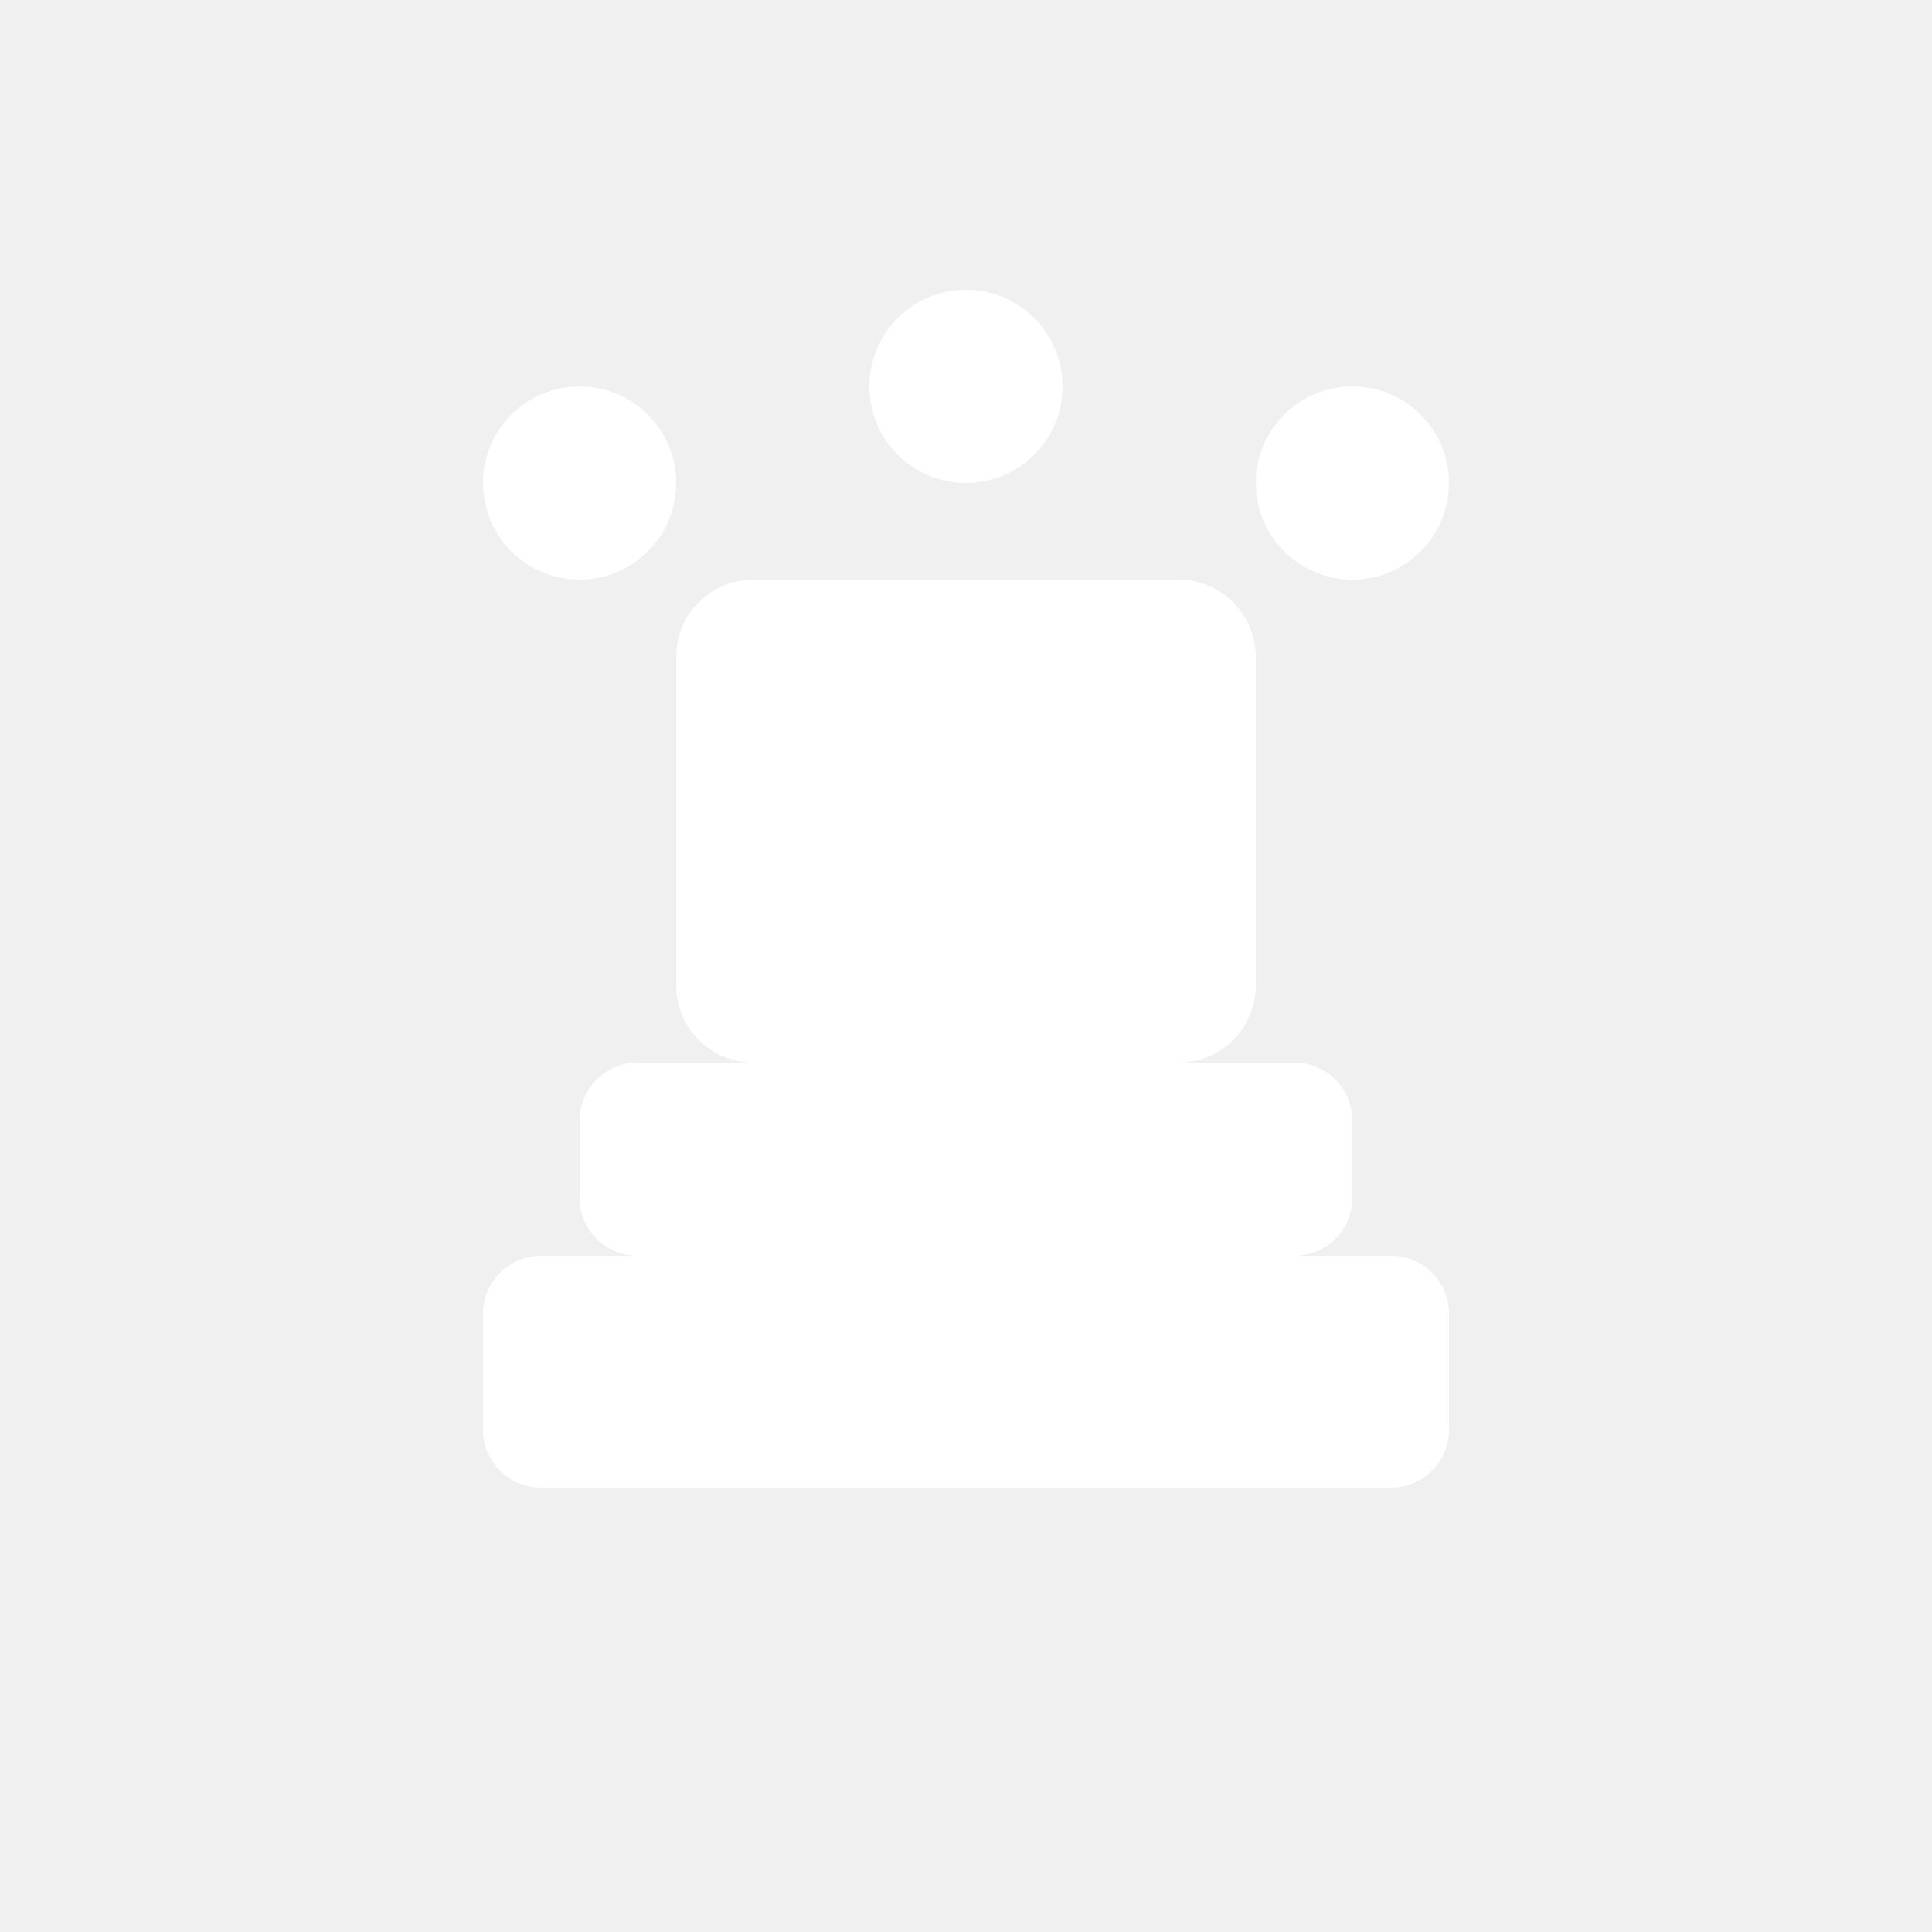
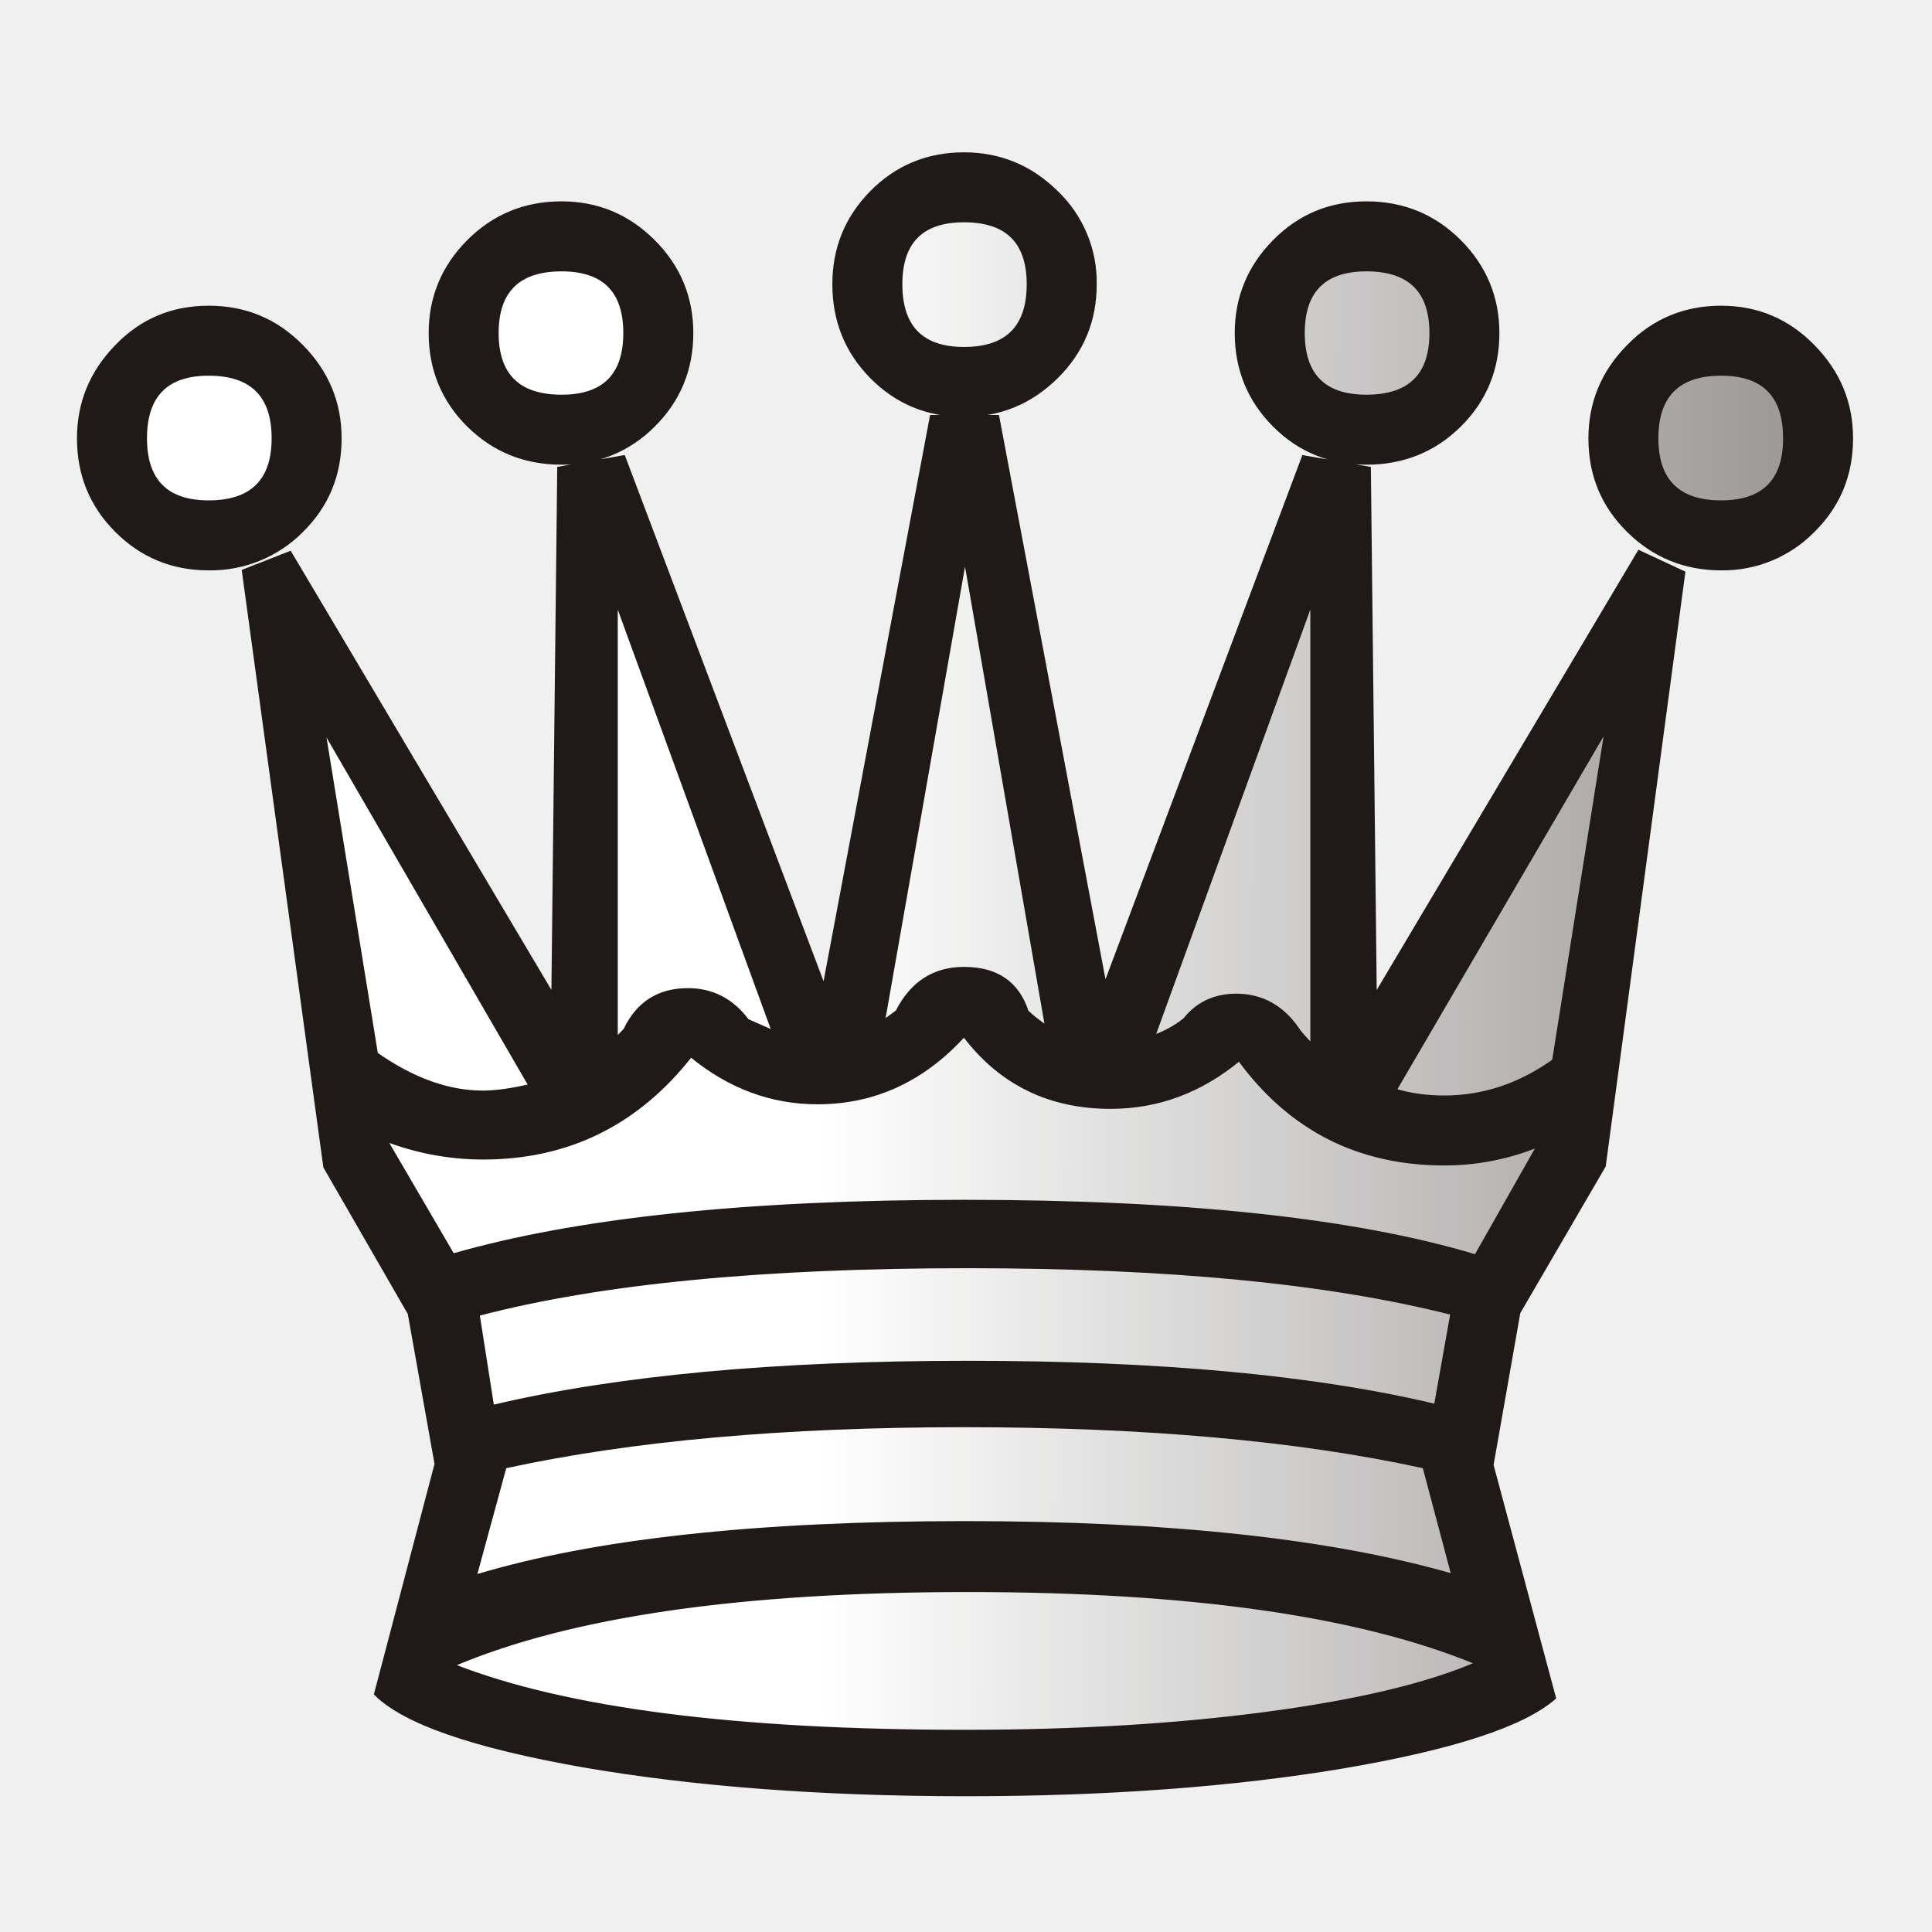
- <svg xmlns="http://www.w3.org/2000/svg" viewBox="0 0 100 100">
-   <circle cx="30" cy="25" r="5" fill="#ffffff" />
-   <circle cx="50" cy="20" r="5" fill="#ffffff" />
-   <circle cx="70" cy="25" r="5" fill="#ffffff" />
-   <rect x="35" y="30" width="30" height="25" rx="4" fill="#ffffff" />
-   <rect x="30" y="55" width="40" height="10" rx="3" fill="#ffffff" />
-   <rect x="25" y="65" width="50" height="12" rx="3" fill="#ffffff" />
+ <svg xmlns="http://www.w3.org/2000/svg" clip-rule="evenodd" fill-rule="evenodd" height="50mm" image-rendering="optimizeQuality" shape-rendering="geometricPrecision" text-rendering="geometricPrecision" viewBox="0 0 50 50" width="50mm">
+   <linearGradient id="a" gradientUnits="userSpaceOnUse" x1="21.253" x2="77.641" y1="37.224" y2="37.346">
+     <stop offset="0" stop-color="#fff" />
+     <stop offset="1" stop-color="#fff" stop-opacity="0" />
+   </linearGradient>
+   <path d="M44.541 14.723c-.94 0-1.744-.33-2.404-.982-.66-.652-.991-1.448-.991-2.396 0-.923.33-1.719.99-2.388.66-.677 1.465-1.007 2.405-1.007.931 0 1.727.33 2.388 1.007.66.67.99 1.465.99 2.388 0 .948-.33 1.744-.99 2.396a3.28 3.28 0 0 1-2.388.982zm-4.31 29.219c-.812.71-2.633 1.304-5.46 1.786-2.828.474-6.088.72-9.771.72-3.75 0-7.053-.254-9.898-.745-2.844-.5-4.64-1.118-5.384-1.863l1.566-5.952-.694-3.895L8.405 30.2 6.297 14.774l1.21-.474 6.8 11.455.152-13.64 1.685-.296 5.182 13.716 2.776-14.757h1.72l2.776 14.706L33.73 11.82l1.71.296.153 13.64 6.824-11.48 1.16.541-2.058 15.359-2.21 3.793-.694 3.945zM14.535 11.988c-.948 0-1.752-.321-2.413-.973-.66-.652-.99-1.456-.99-2.396 0-.923.33-1.719.99-2.38s1.465-.99 2.413-.99c.923 0 1.719.33 2.38.99s.99 1.457.99 2.38c0 .94-.33 1.744-.99 2.396a3.266 3.266 0 0 1-2.38.973zM5.4 14.723c-.94 0-1.736-.33-2.388-.982-.652-.652-.982-1.448-.982-2.396 0-.923.33-1.719.982-2.388C3.664 8.28 4.46 7.95 5.4 7.95c.948 0 1.744.33 2.413 1.007.66.67.99 1.465.99 2.388 0 .948-.33 1.744-.99 2.396a3.323 3.323 0 0 1-2.413.982zm19.55-3.97c-.94 0-1.745-.33-2.397-.991-.652-.66-.974-1.465-.974-2.405 0-.931.322-1.727.974-2.387.652-.66 1.456-.99 2.396-.99.923 0 1.727.33 2.396.99a3.23 3.23 0 0 1 1 2.387c0 .94-.33 1.744-1 2.405-.669.66-1.473.99-2.396.99zm10.413 1.235c-.94 0-1.736-.321-2.387-.973-.652-.652-.983-1.456-.983-2.396 0-.923.33-1.719.983-2.38s1.447-.99 2.387-.99c.948 0 1.753.33 2.413.99s.99 1.457.99 2.38c0 .94-.33 1.744-.99 2.396-.66.652-1.465.973-2.413.973z" fill="#1f1a17" stroke="#1f1a17" stroke-width=".076" />
+   <path d="M38.217 43.044c-3.023-1.253-7.417-1.88-13.166-1.88-5.876 0-10.313.644-13.327 1.931 2.896 1.143 7.316 1.71 13.25 1.71 2.845 0 5.445-.152 7.798-.465 2.363-.314 4.175-.745 5.445-1.296zM24.949 9.017c1.11 0 1.66-.56 1.66-1.66 0-1.092-.55-1.642-1.66-1.642-1.092 0-1.634.55-1.634 1.642 0 1.1.542 1.66 1.634 1.66zm12.624 24.976c-3.192-.812-7.366-1.21-12.522-1.21-5.292 0-9.517.406-12.675 1.236l.373 2.379c3.217-.762 7.323-1.143 12.302-1.143 4.944 0 8.975.372 12.099 1.117zm.618-1.49l1.617-2.853a6.432 6.432 0 0 1-2.43.474c-2.218 0-3.987-.897-5.308-2.7-.99.82-2.1 1.235-3.328 1.235-1.583 0-2.853-.618-3.793-1.862-1.058 1.16-2.32 1.744-3.793 1.744-1.194 0-2.286-.406-3.276-1.22-1.389 1.77-3.184 2.65-5.385 2.65a7.055 7.055 0 0 1-2.506-.465l1.735 2.972c3.21-.923 7.62-1.389 13.225-1.389 5.707 0 10.118.474 13.242 1.414zm-11.108-5.926l-2.108-12.133-2.109 11.989c.051-.034.161-.119.348-.254.38-.745.956-1.118 1.735-1.118.847 0 1.389.373 1.634 1.118.102.101.271.237.5.398zm6.866.474V15.56l-4.09 11.261c.314-.11.577-.262.797-.44.33-.415.779-.627 1.338-.627.66 0 1.193.297 1.591.872.043.068.102.136.17.212.067.076.135.144.194.212zm-13.936-.347L15.95 15.562v11.336c.043-.067.119-.144.22-.245.33-.694.872-1.042 1.634-1.042.627 0 1.143.263 1.541.796.449.195.67.297.67.297zm-6.3 1.388L8.38 18.89l1.363 8.382c.94.66 1.863.99 2.752.99.347 0 .753-.059 1.219-.169zm22.395.119c.381.118.805.178 1.27.178 1.008 0 1.948-.314 2.828-.94l1.363-8.585zm1.49 12.556l-.745-2.803c-3.242-.71-7.205-1.066-11.904-1.066-4.648 0-8.61.355-11.878 1.066l-.771 2.828c3.073-.931 7.298-1.388 12.675-1.388 5.24 0 9.448.448 12.623 1.363zM14.535 10.253c1.084 0 1.634-.542 1.634-1.634s-.55-1.634-1.634-1.634c-1.109 0-1.668.542-1.668 1.634s.56 1.634 1.668 1.634zm20.828 0c1.11 0 1.668-.542 1.668-1.634s-.559-1.634-1.668-1.634c-1.083 0-1.634.542-1.634 1.634s.55 1.634 1.634 1.634zM5.4 12.988c1.109 0 1.668-.55 1.668-1.643 0-1.11-.56-1.66-1.668-1.66-1.084 0-1.634.55-1.634 1.66 0 1.092.55 1.643 1.634 1.643zm39.141 0c1.092 0 1.643-.55 1.643-1.643 0-1.11-.55-1.66-1.643-1.66-1.1 0-1.66.55-1.66 1.66 0 1.092.56 1.643 1.66 1.643z" fill="url(#a)" stroke="#1f1a17" stroke-width=".076" />
</svg>
